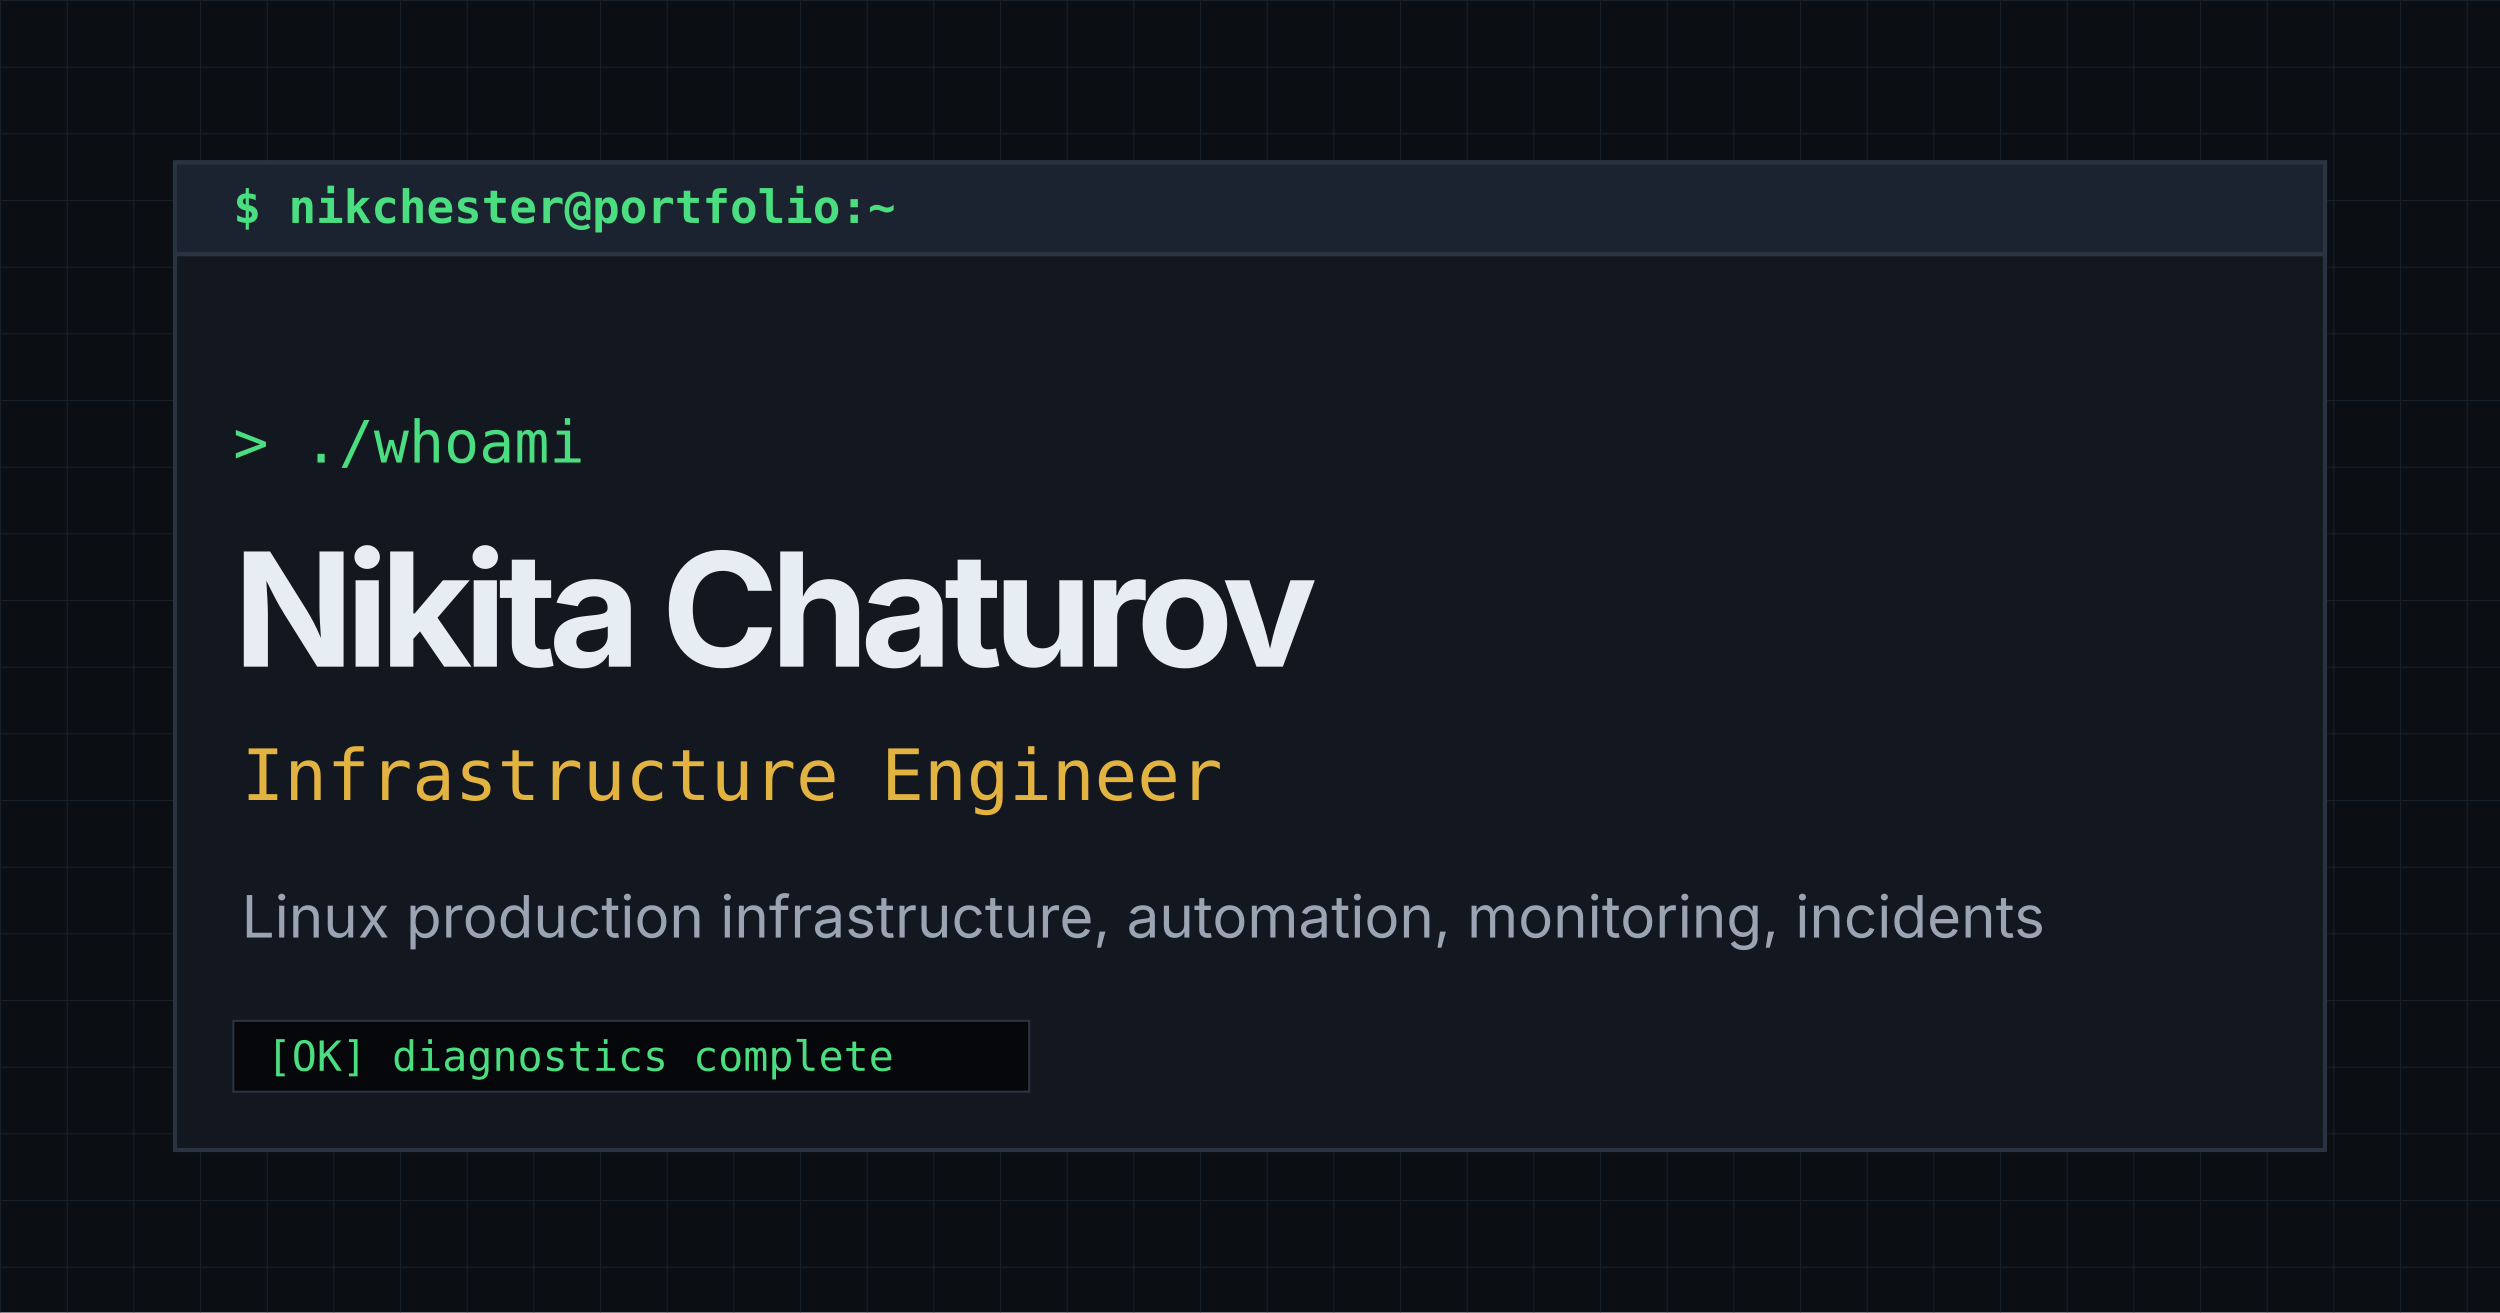
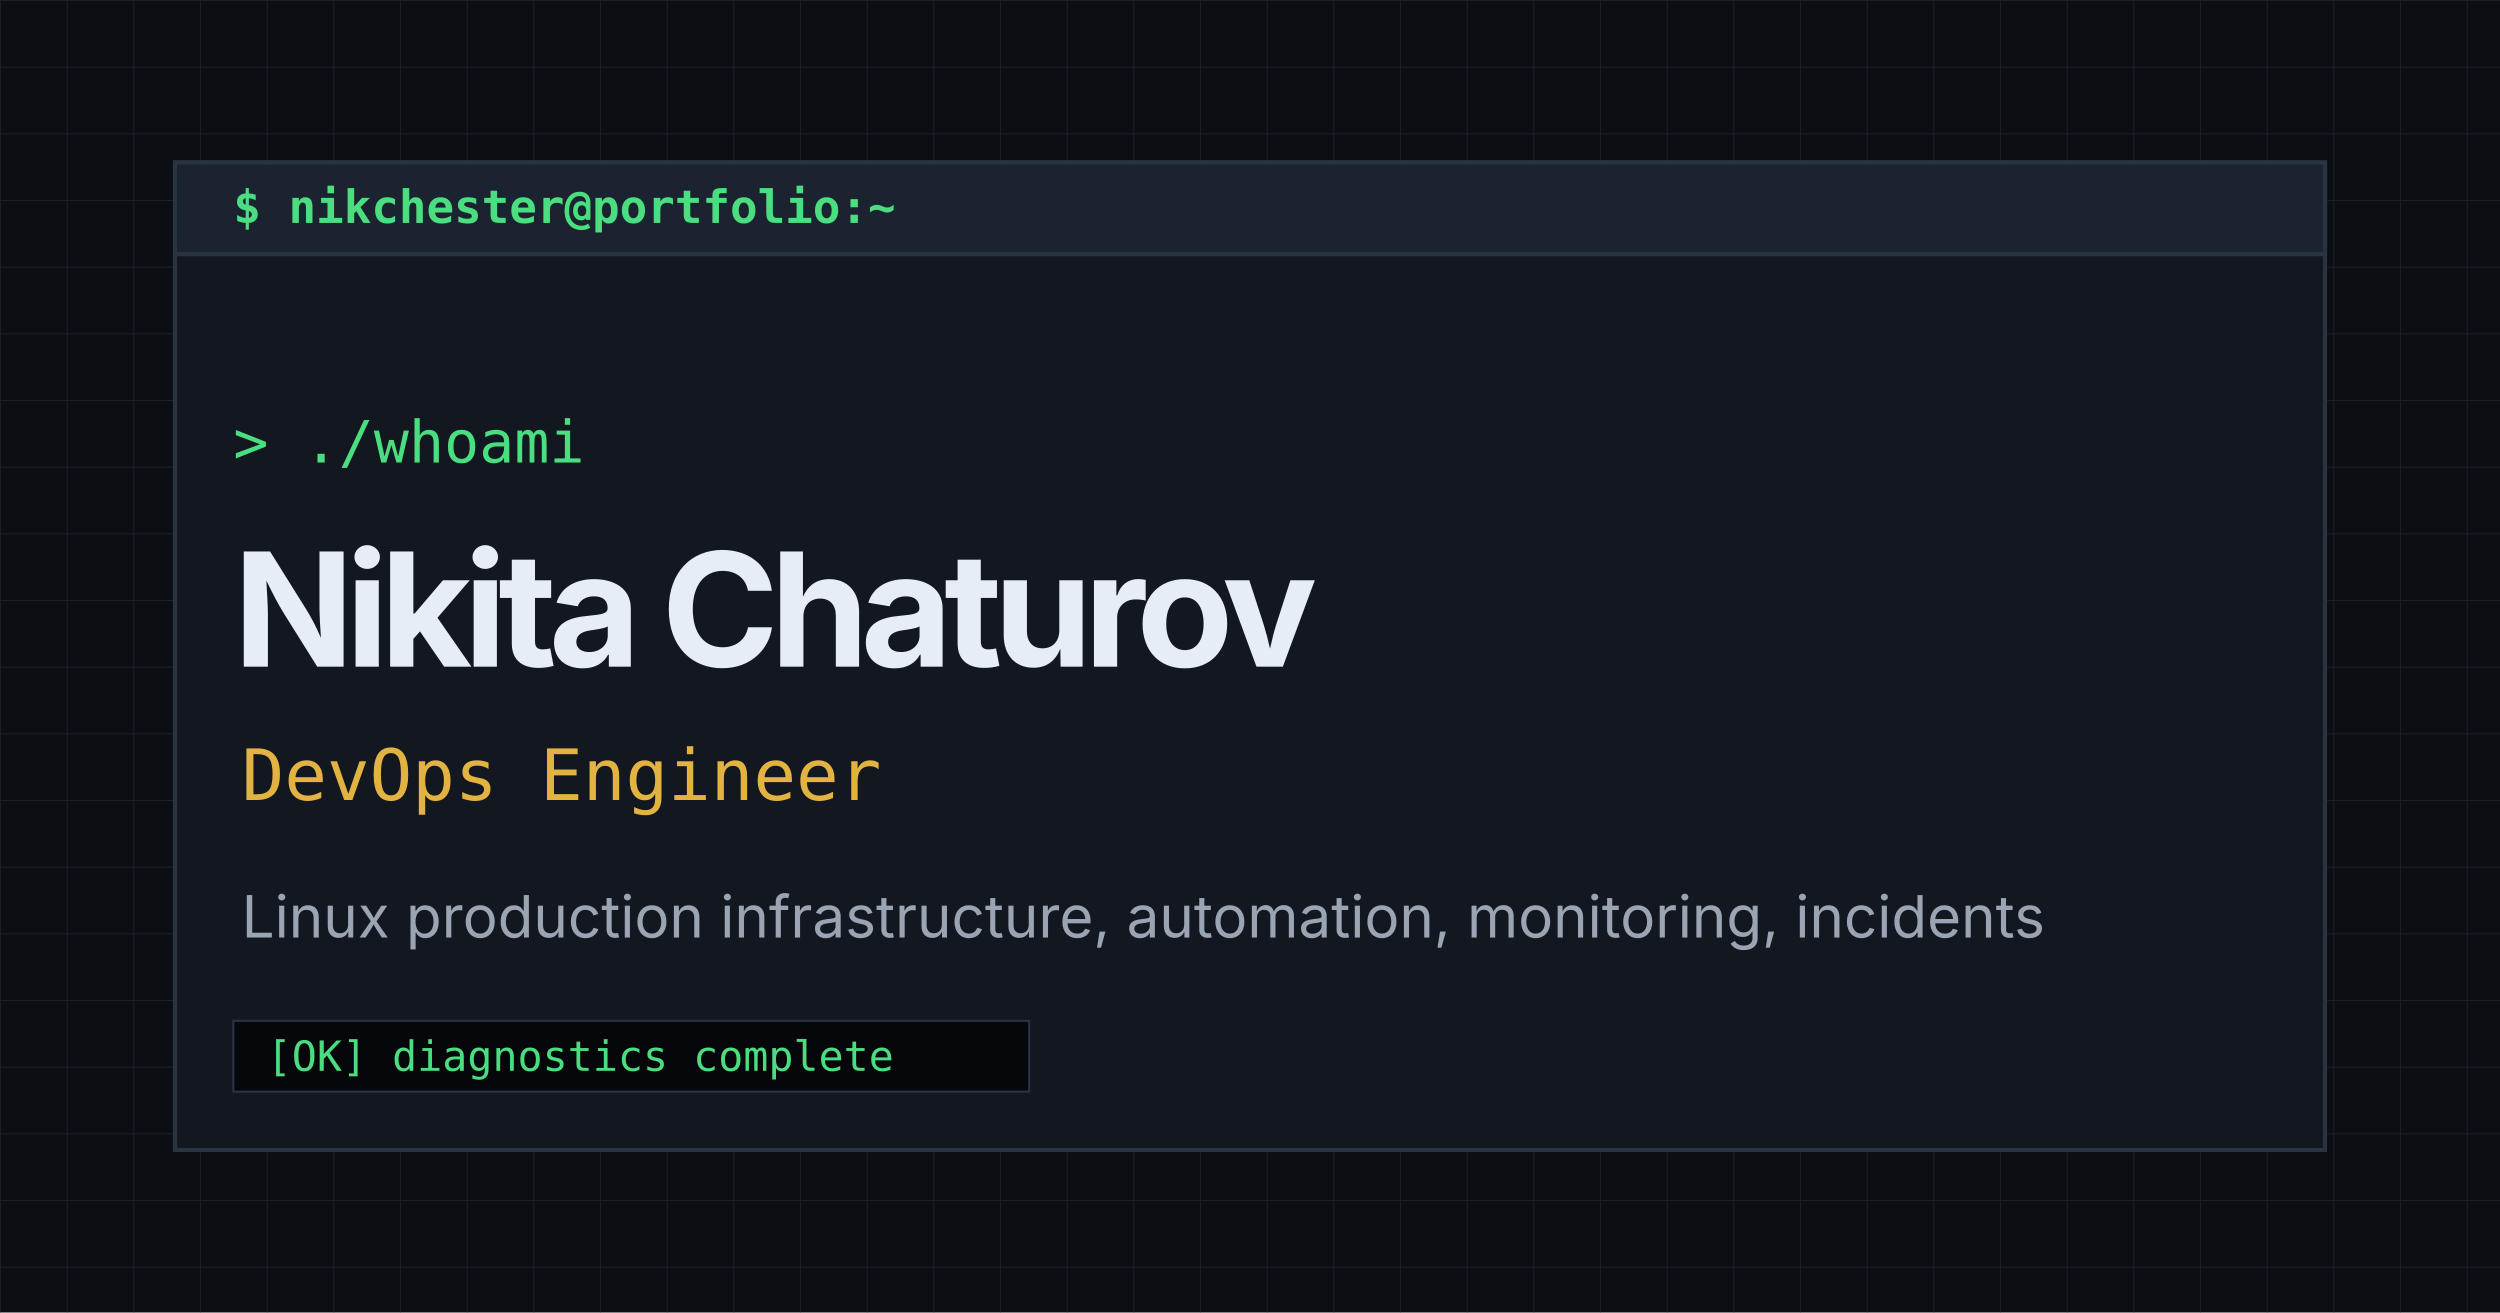
<svg xmlns="http://www.w3.org/2000/svg" width="1200" height="630" viewBox="0 0 1200 630" role="img" aria-labelledby="title desc">
  <rect width="1200" height="630" fill="#0b0e13" />
  <path d="M0 0h1200v630H0z" fill="url(#grid)" opacity="0.5" />
  <defs>
    <pattern id="grid" width="32" height="32" patternUnits="userSpaceOnUse">
      <path d="M32 0H0v32" fill="none" stroke="#263142" stroke-width="1" />
    </pattern>
  </defs>
  <rect x="84" y="78" width="1032" height="474" fill="#131720" stroke="#2a3342" stroke-width="2" />
  <rect x="84" y="78" width="1032" height="44" fill="#1c2330" stroke="#2a3342" stroke-width="2" />
  <text x="112" y="107" fill="#4ade80" font-family="JetBrains Mono, Consolas, monospace" font-size="22" font-weight="700">$ nikchester@portfolio:~</text>
  <text x="112" y="222" fill="#4ade80" font-family="JetBrains Mono, Consolas, monospace" font-size="28">&gt; ./whoami</text>
  <text x="112" y="320" fill="#e6edf3" font-family="Inter, Segoe UI, Arial, sans-serif" font-size="76" font-weight="700" letter-spacing="-4">Nikita Chaturov</text>
-   <text x="116" y="384" fill="#e3b341" font-family="JetBrains Mono, Consolas, monospace" font-size="34">Infrastructure Engineer</text>
+   <text x="116" y="384" fill="#e3b341" font-family="JetBrains Mono, Consolas, monospace" font-size="34">DevOps Engineer</text>
  <text x="116" y="450" fill="#9aa4b2" font-family="Inter, Segoe UI, Arial, sans-serif" font-size="28">Linux production infrastructure, automation, monitoring, incidents</text>
  <rect x="112" y="490" width="382" height="34" fill="#05070b" stroke="#2a3342" />
  <text x="128" y="514" fill="#4ade80" font-family="JetBrains Mono, Consolas, monospace" font-size="20">[OK] diagnostics complete</text>
</svg>
